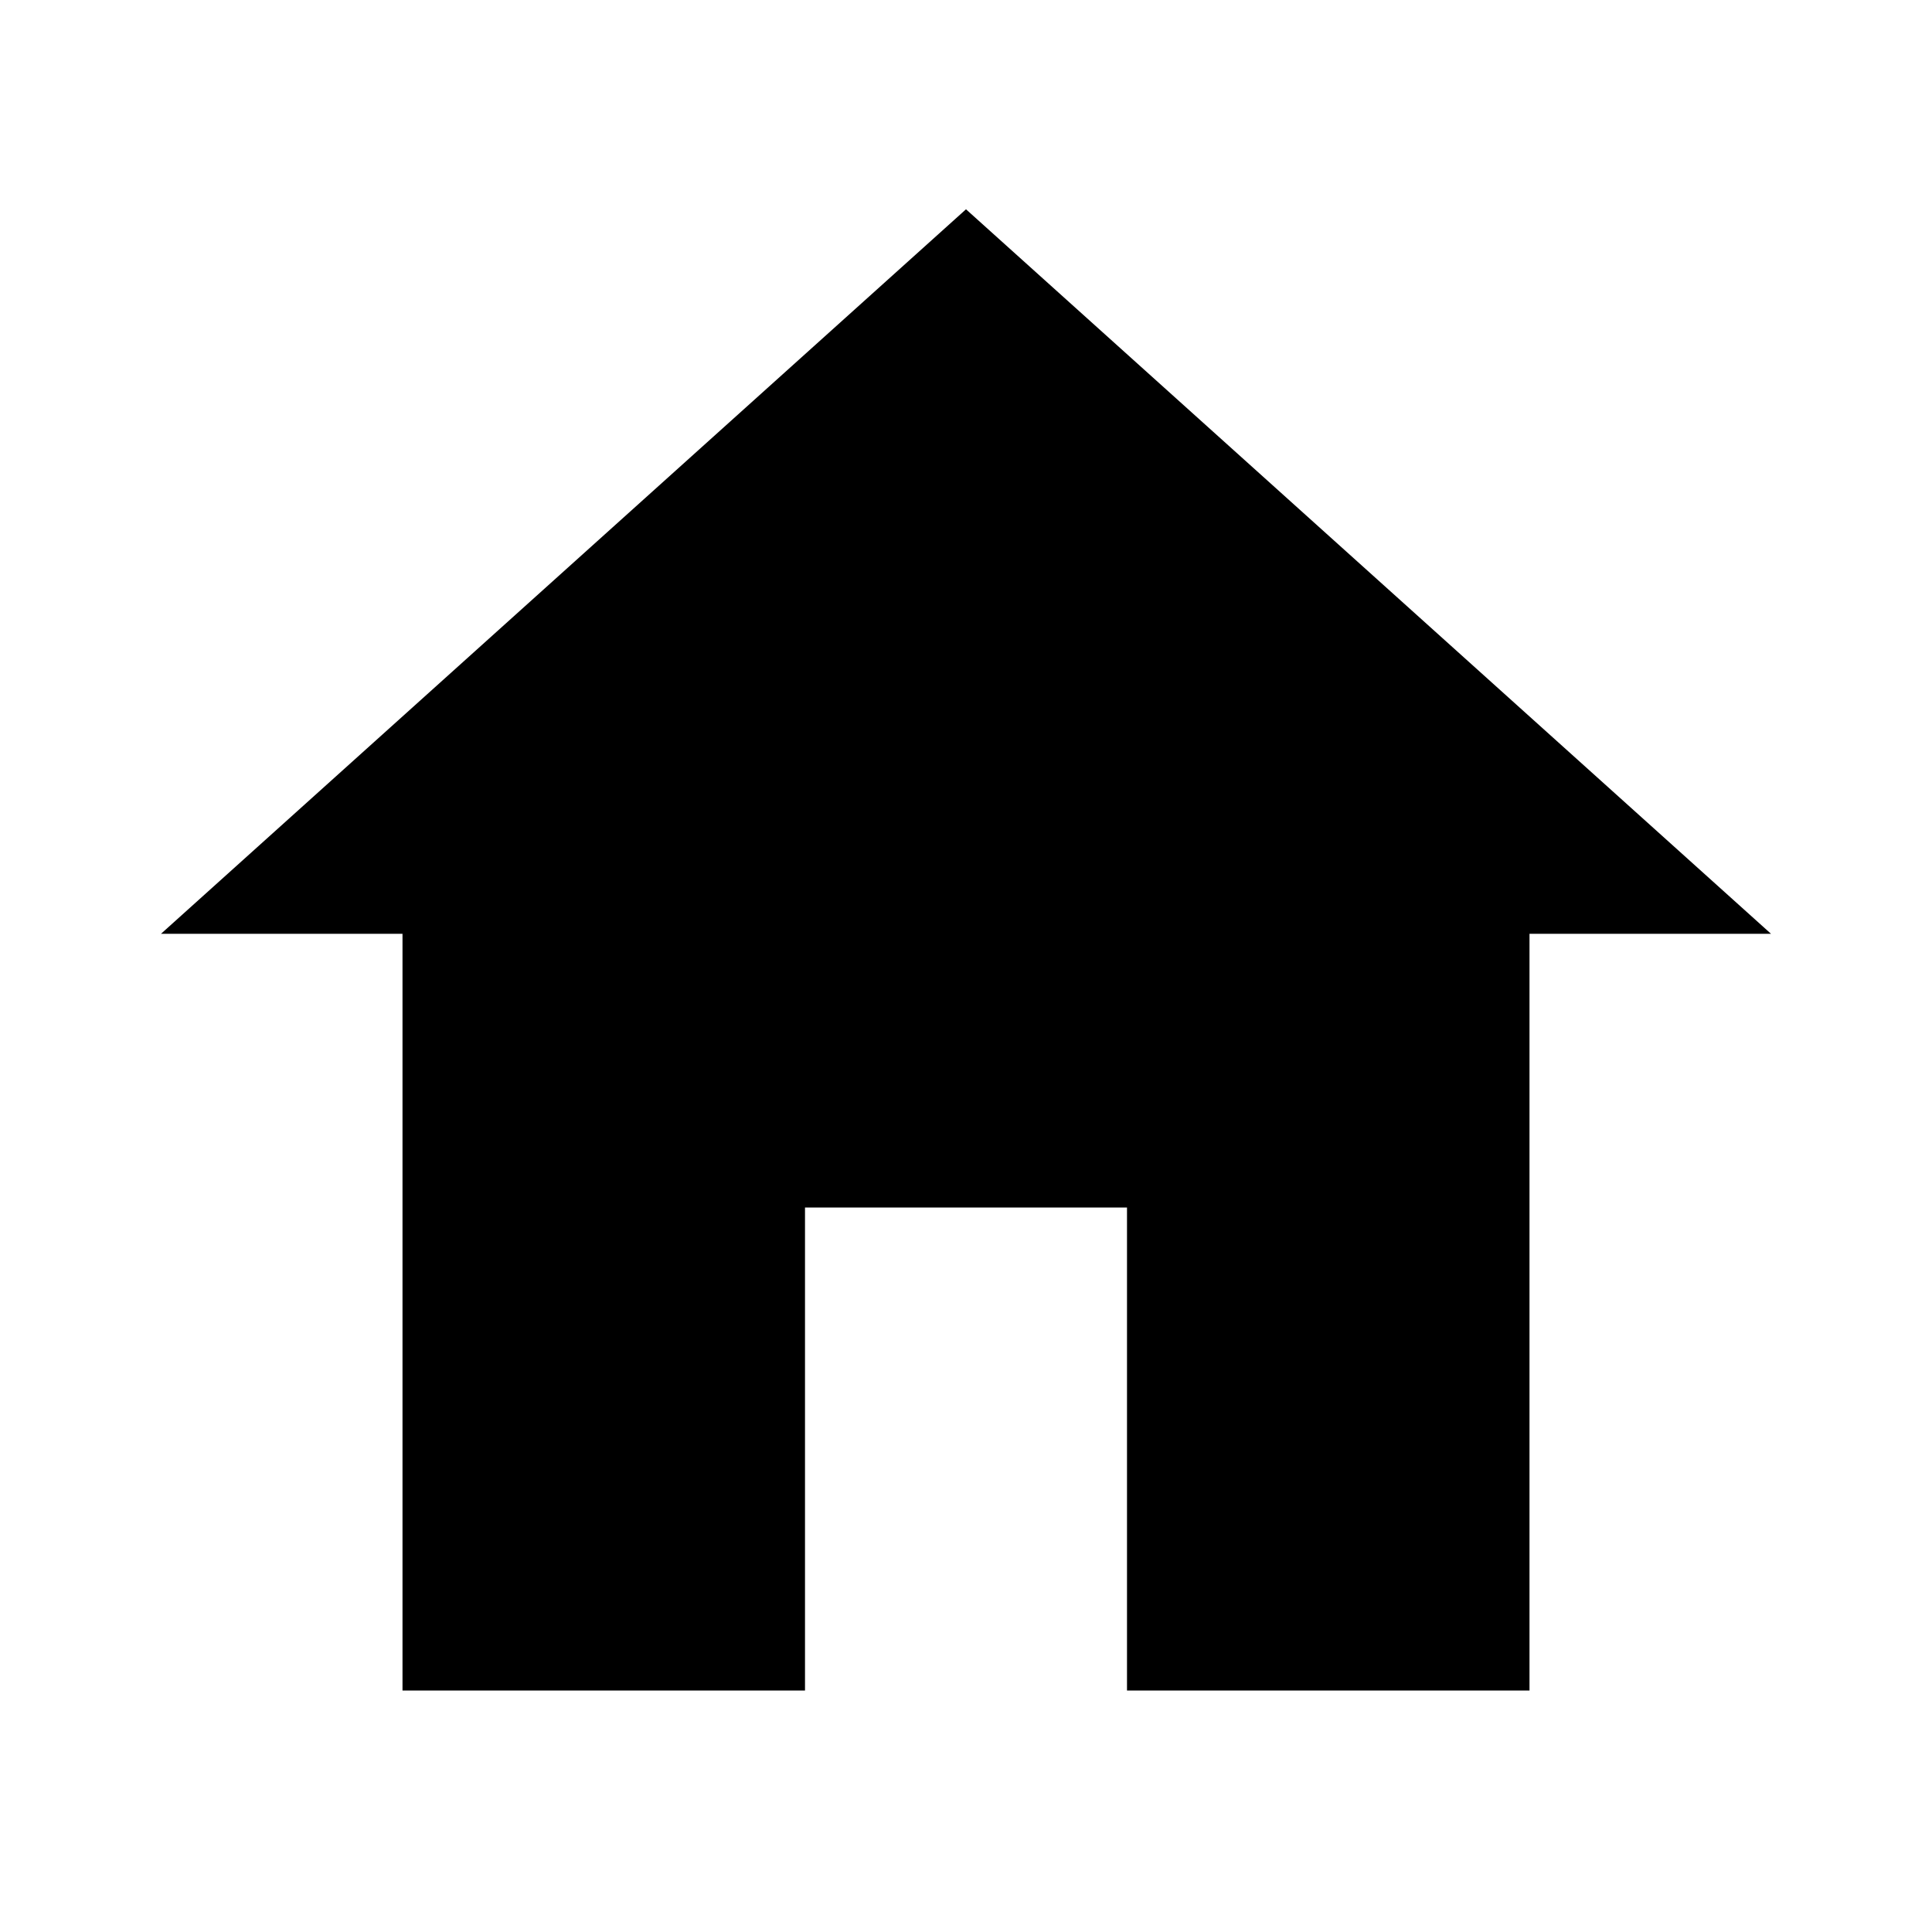
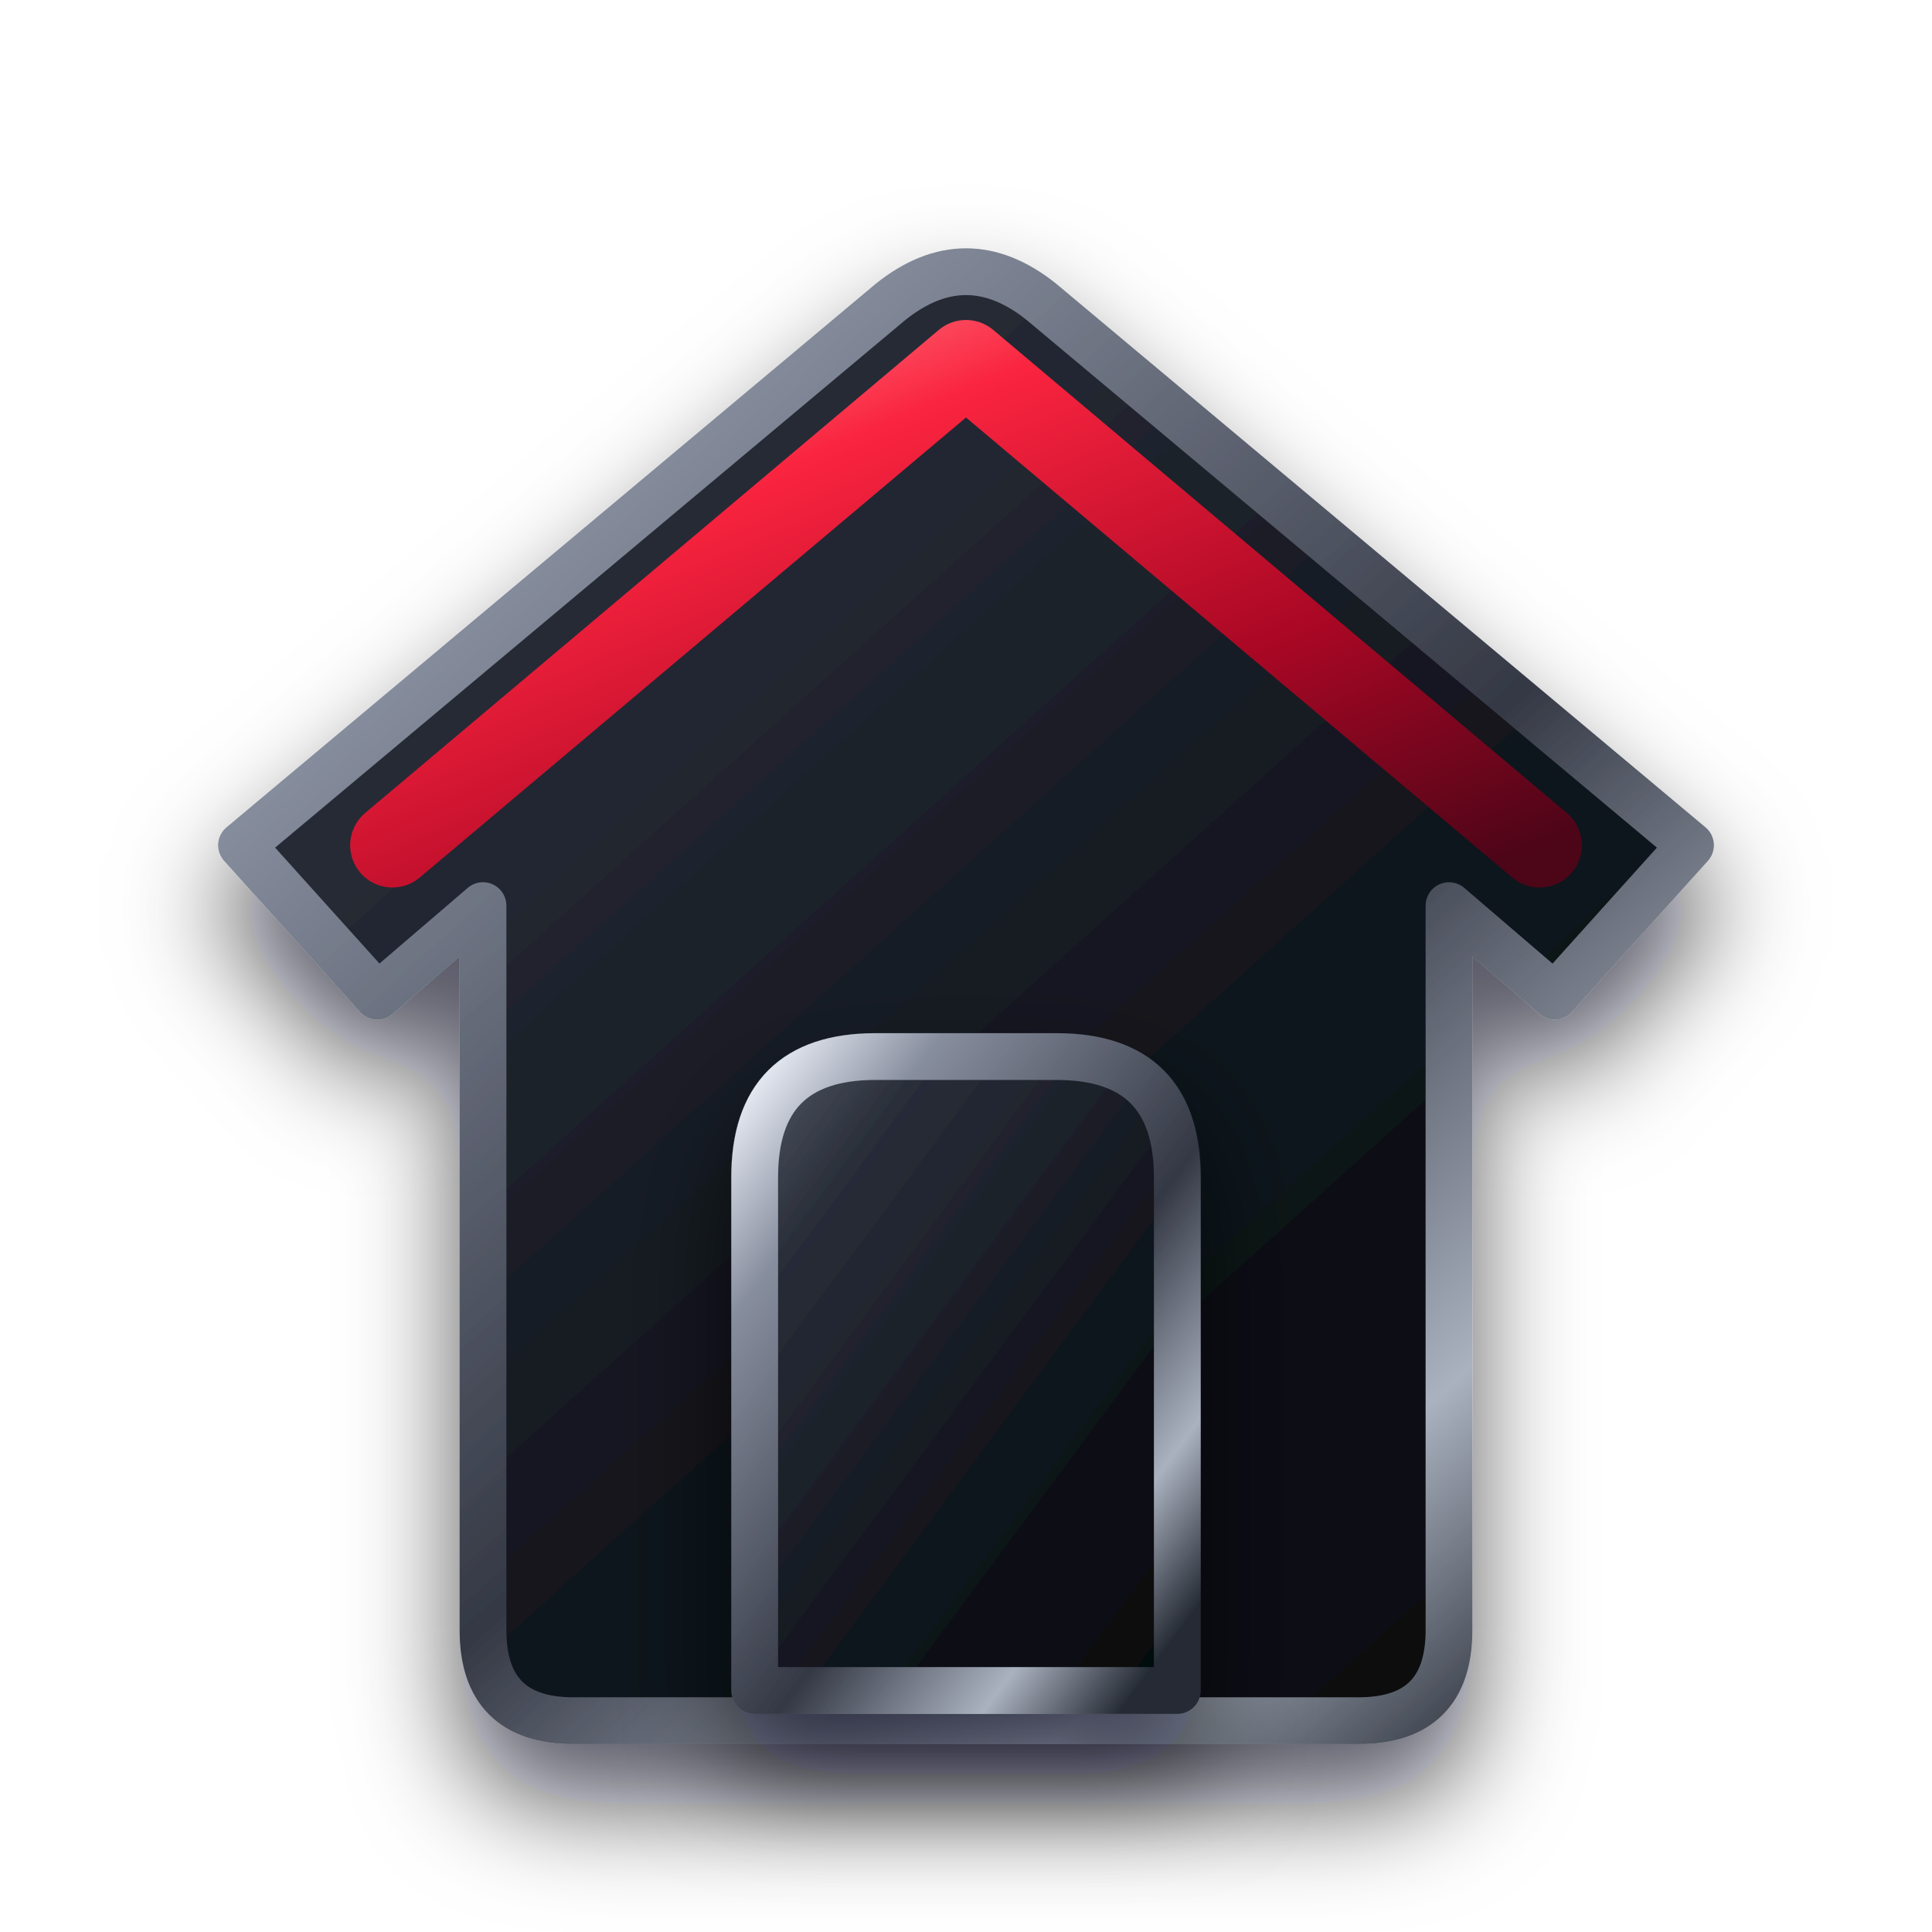
- <svg xmlns="http://www.w3.org/2000/svg" viewBox="0 0 24 24" width="24" height="24">
-   <path fill="currentColor" fill-rule="nonzero" d="M2.00 11.60 L12.00 2.60 L22.00 11.60 L19.00 11.60 L19.00 21.00 L14.00 21.00 L14.00 15.00 L10.00 15.00 L10.00 21.00 L5.00 21.00 L5.00 11.60 L2.00 11.60 Z" />
+ <svg xmlns="http://www.w3.org/2000/svg" viewBox="0 0 64 64" width="64" height="64" role="img" aria-labelledby="t-home d-home">
+   <defs>
+     <linearGradient id="graphite" x1="0" x2=".9" y1="0" y2="1">
+       <stop stop-color="#545b69" />
+       <stop offset=".21" stop-color="#292d38" />
+       <stop offset=".62" stop-color="#11151d" />
+       <stop offset="1" stop-color="#06080e" />
+     </linearGradient>
+     <linearGradient id="steel" x1="0" y1="0" x2=".9" y2="1">
+       <stop stop-color="#f0f4fc" />
+       <stop offset=".2" stop-color="#878e9e" />
+       <stop offset=".6" stop-color="#343844" />
+       <stop offset=".84" stop-color="#aab2bf" />
+       <stop offset="1" stop-color="#272c36" />
+     </linearGradient>
+     <linearGradient id="red" x1="0" y1="0" x2="1" y2="1">
+       <stop stop-color="#ff9ba0" />
+       <stop offset=".28" stop-color="#fa243f" />
+       <stop offset=".68" stop-color="#a80724" />
+       <stop offset="1" stop-color="#4d0518" />
+     </linearGradient>
+     <radialGradient id="garnet" cx=".35" cy=".21">
+       <stop stop-color="#ff9a9a" />
+       <stop offset=".28" stop-color="#ee203f" />
+       <stop offset=".76" stop-color="#89051c" />
+       <stop offset="1" stop-color="#320711" />
+     </radialGradient>
+     <linearGradient id="shine" x1="0" y1="0" x2="1" y2="1">
+       <stop stop-color="#fff" stop-opacity=".9" />
+       <stop offset=".5" stop-color="#f7c6cf" stop-opacity=".4" />
+       <stop offset="1" stop-color="#fff" stop-opacity=".02" />
+     </linearGradient>
+     <filter id="shadow" x="-35%" y="-35%" width="170%" height="170%">
+       <feDropShadow dx="0" dy="2" stdDeviation="1.8" flood-color="#010308" flood-opacity=".65" />
+     </filter>
+   </defs>
+   <style>.body{fill:url(#graphite);stroke:url(#steel);stroke-width:1.55;filter:url(#shadow)}.enamel{fill:none;stroke:url(#red);stroke-width:2.8;stroke-linecap:round;stroke-linejoin:round}.glint{fill:none;stroke:url(#shine);stroke-width:1.4;stroke-linecap:round}.gem{fill:url(#garnet);stroke:url(#steel);stroke-width:1.15}.void{fill:#07090f;stroke:url(#red);stroke-width:2}</style>
+   <g stroke-linecap="round" stroke-linejoin="round">
+     <path class="body" d="M8 28 29.5 10 Q32 8 34.5 10 L56 28 51.5 33 48 30 V54 Q48 57 45 57 H19 Q16 57 16 54 V30 L12.5 33 Z" />
+     <path class="body" d="M25 56 V39 Q25 35 29 35 H35 Q39 35 39 39 V56 Z" />
+     <path class="enamel" d="M13 28 32 12 51 28" />
+     <path class="glint" d="M20 34 V52" />
+   </g>
</svg>
